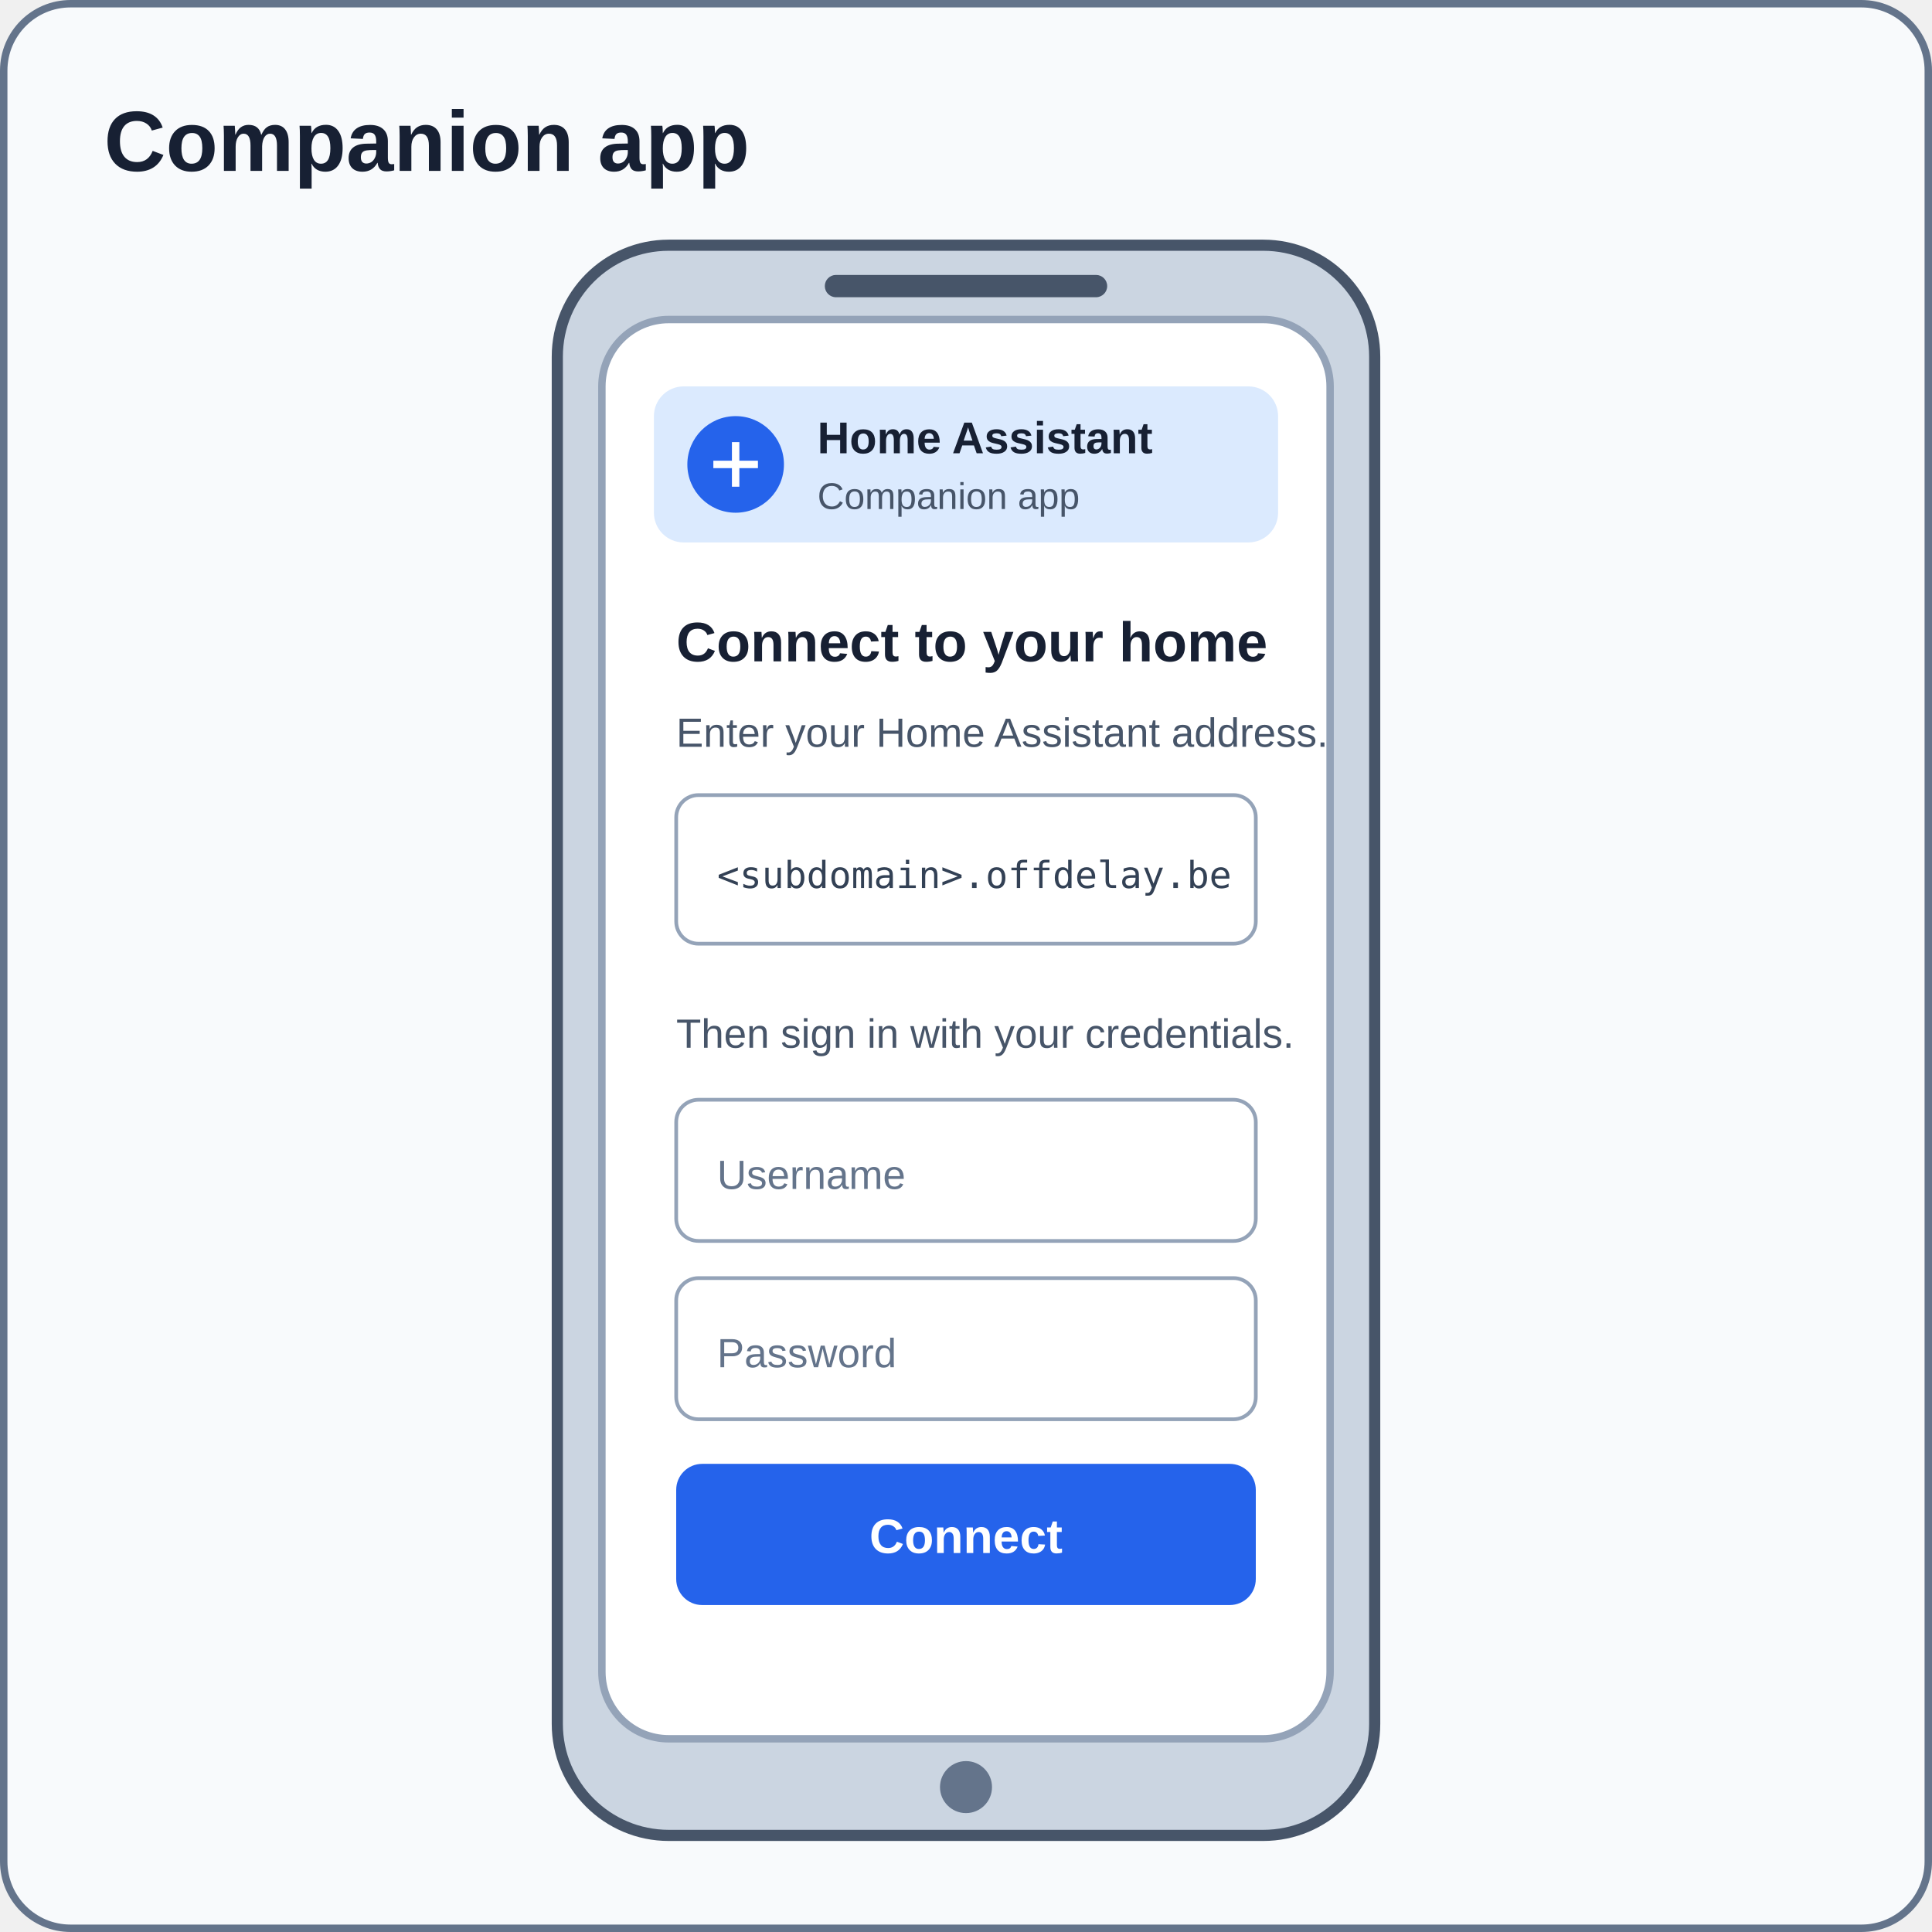
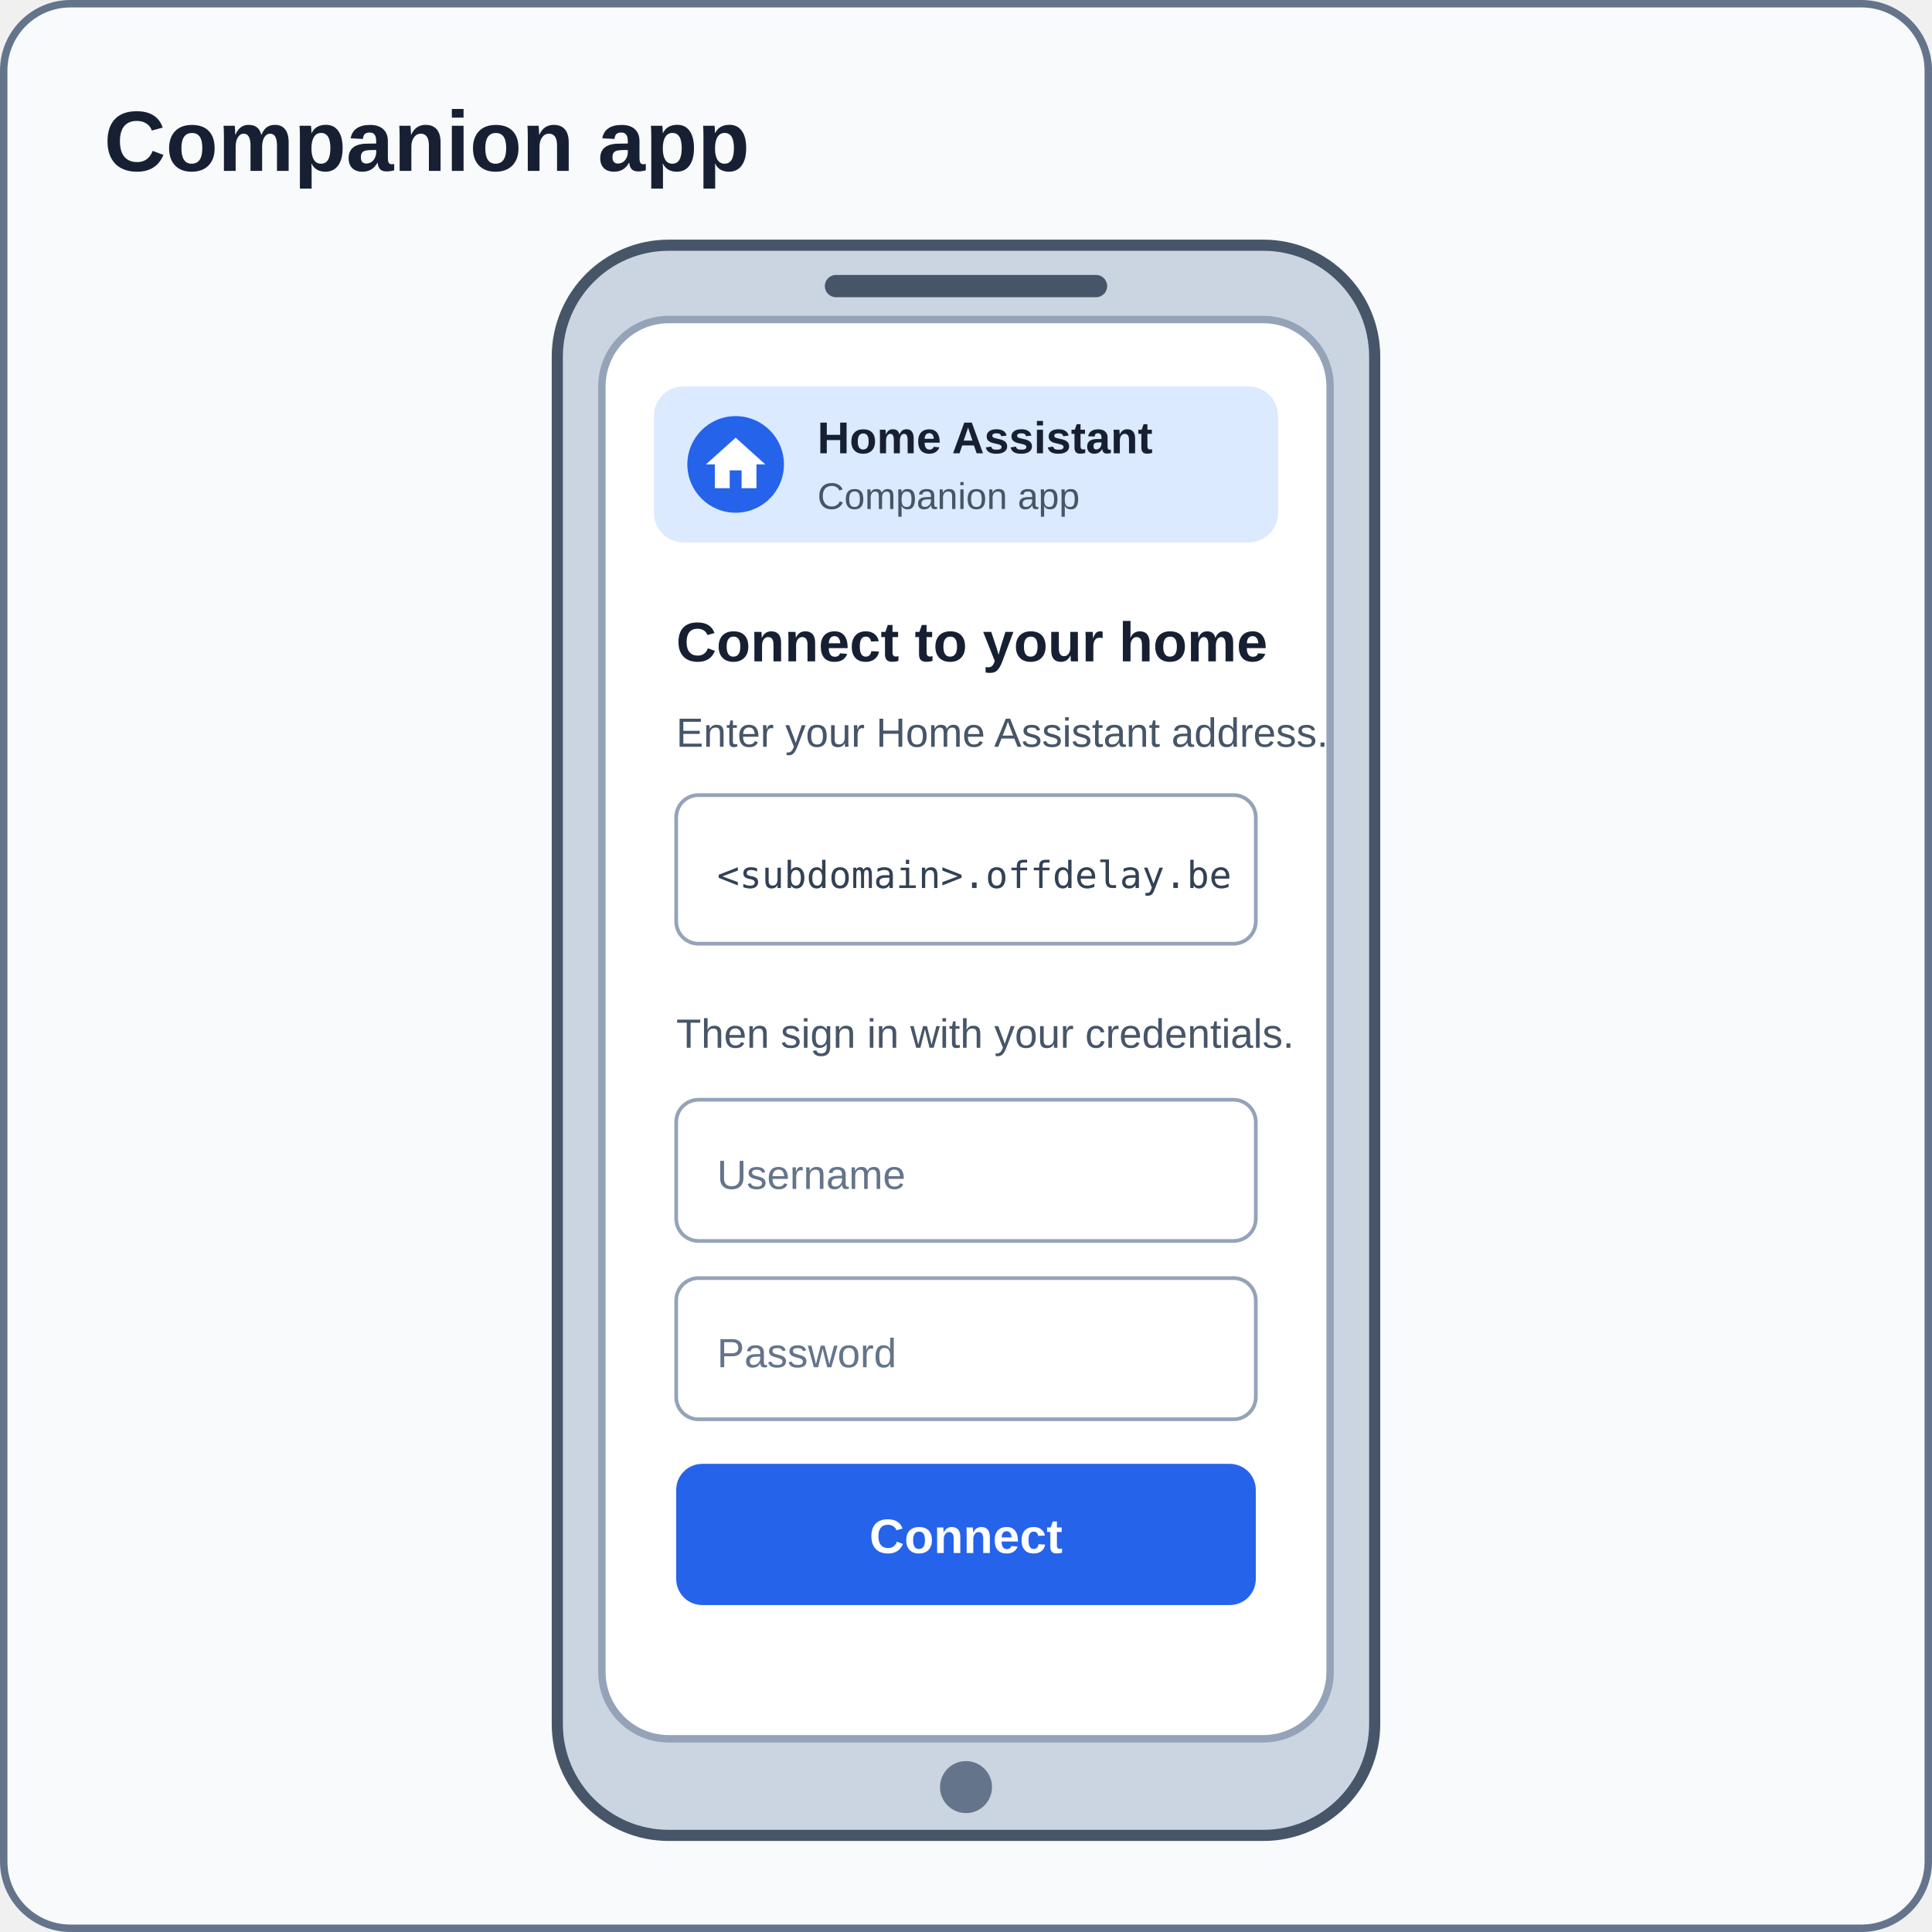
<svg xmlns="http://www.w3.org/2000/svg" width="520" height="520" viewBox="0 0 520 520" role="img" aria-labelledby="title description">
  <rect x="1" y="1" width="518" height="518" rx="18" fill="#f8fafc" stroke="#64748b" stroke-width="2" />
  <text x="28" y="46" fill="#172033" font-family="Arial, sans-serif" font-size="23" font-weight="700">Companion app</text>
  <rect x="150" y="66" width="220" height="428" rx="30" fill="#cbd5e1" stroke="#475569" stroke-width="3" />
  <rect x="162" y="86" width="196" height="382" rx="18" fill="#ffffff" stroke="#94a3b8" stroke-width="2" />
  <rect x="222" y="74" width="76" height="6" rx="3" fill="#475569" />
  <circle cx="260" cy="481" r="7" fill="#64748b" />
  <rect x="176" y="104" width="168" height="42" rx="8" fill="#dbeafe" />
  <circle cx="198" cy="125" r="13" fill="#2563eb" />
-   <path d="M192 125h12M198 119v12" stroke="#ffffff" stroke-width="2" />
+   <path d="M10,20V14H14V20H19V12H22L12,3L2,12H5V20H10Z" transform="translate(188.4 115.4) scale(0.8)" fill="#ffffff" />
  <text x="220" y="122" fill="#172033" font-family="Arial, sans-serif" font-size="12" font-weight="700">Home Assistant</text>
  <text x="220" y="137" fill="#475569" font-family="Arial, sans-serif" font-size="10">Companion app</text>
  <text x="182" y="178" fill="#172033" font-family="Arial, sans-serif" font-size="15" font-weight="700">Connect to your home</text>
  <text x="182" y="201" fill="#475569" font-family="Arial, sans-serif" font-size="11">Enter your Home Assistant address.</text>
  <rect x="182" y="214" width="156" height="40" rx="6" fill="#ffffff" stroke="#94a3b8" />
  <text x="193" y="239" fill="#334155" font-family="monospace" font-size="10">&lt;subdomain&gt;.offdelay.be</text>
  <text x="182" y="282" fill="#475569" font-family="Arial, sans-serif" font-size="11">Then sign in with your credentials.</text>
  <rect x="182" y="296" width="156" height="38" rx="6" fill="#ffffff" stroke="#94a3b8" />
  <text x="193" y="320" fill="#64748b" font-family="Arial, sans-serif" font-size="11">Username</text>
  <rect x="182" y="344" width="156" height="38" rx="6" fill="#ffffff" stroke="#94a3b8" />
  <text x="193" y="368" fill="#64748b" font-family="Arial, sans-serif" font-size="11">Password</text>
  <rect x="182" y="394" width="156" height="38" rx="7" fill="#2563eb" />
  <text x="260" y="418" text-anchor="middle" fill="#ffffff" font-family="Arial, sans-serif" font-size="13" font-weight="700">Connect</text>
</svg>
